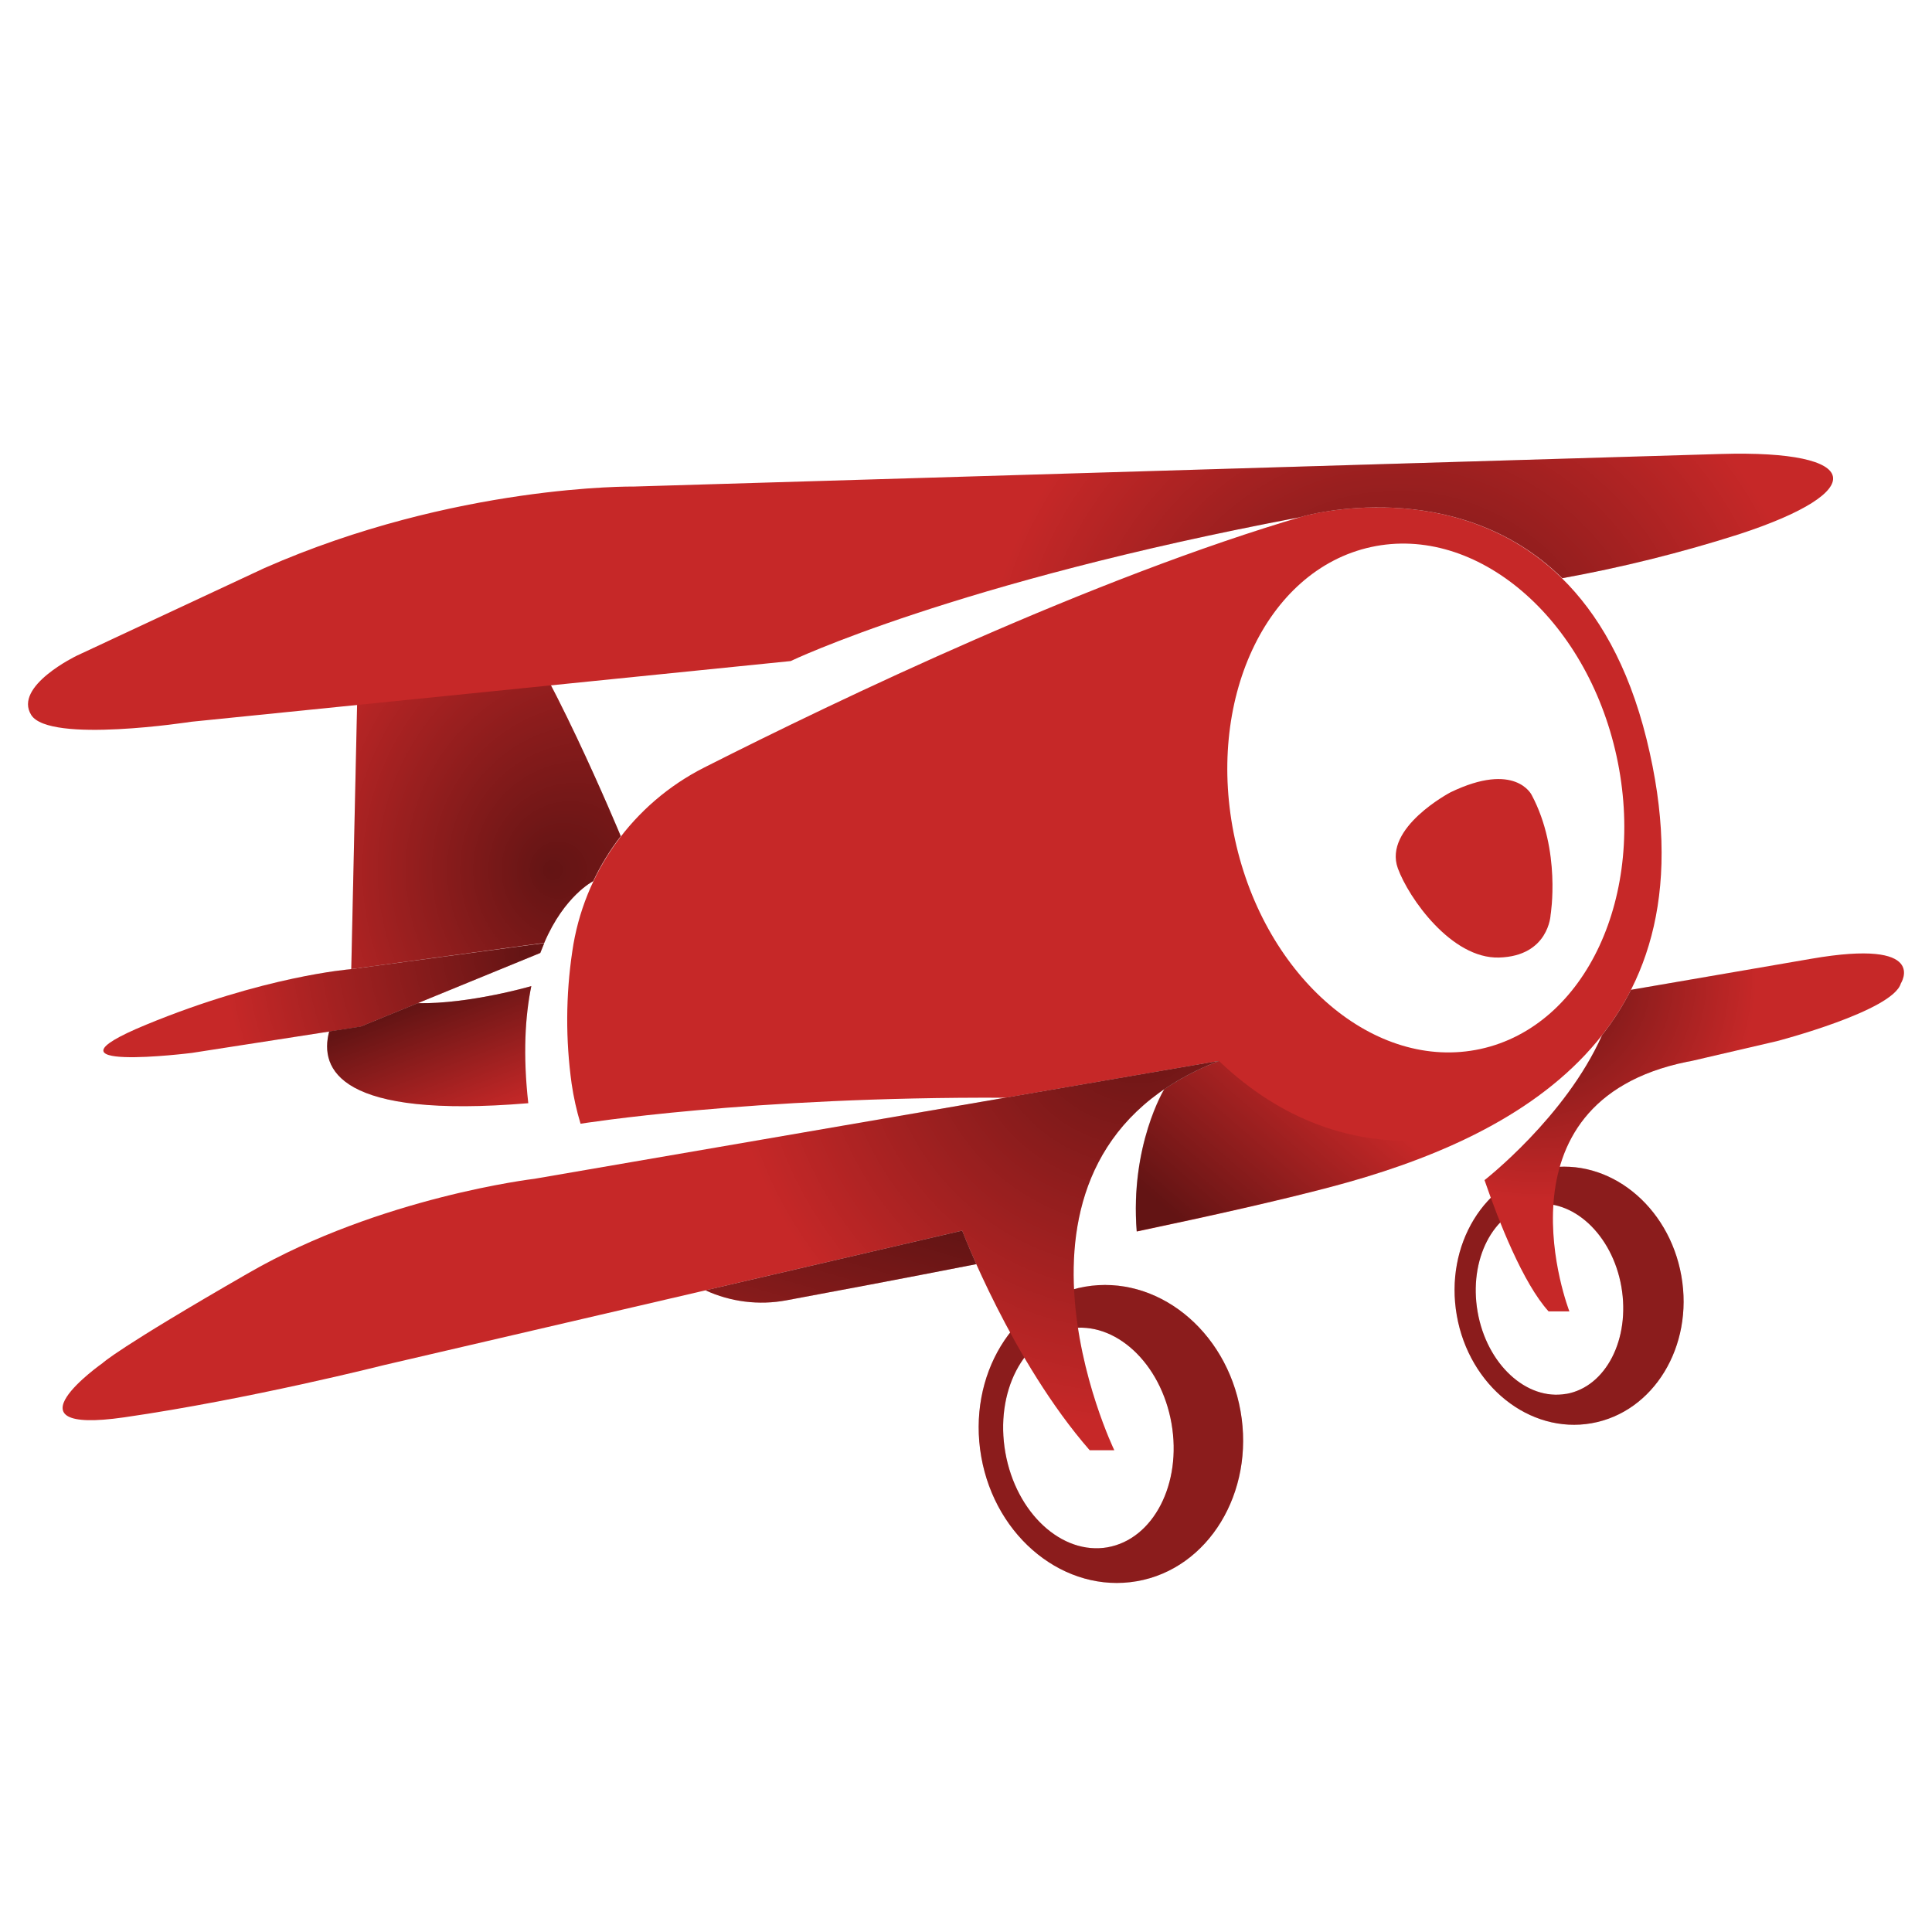
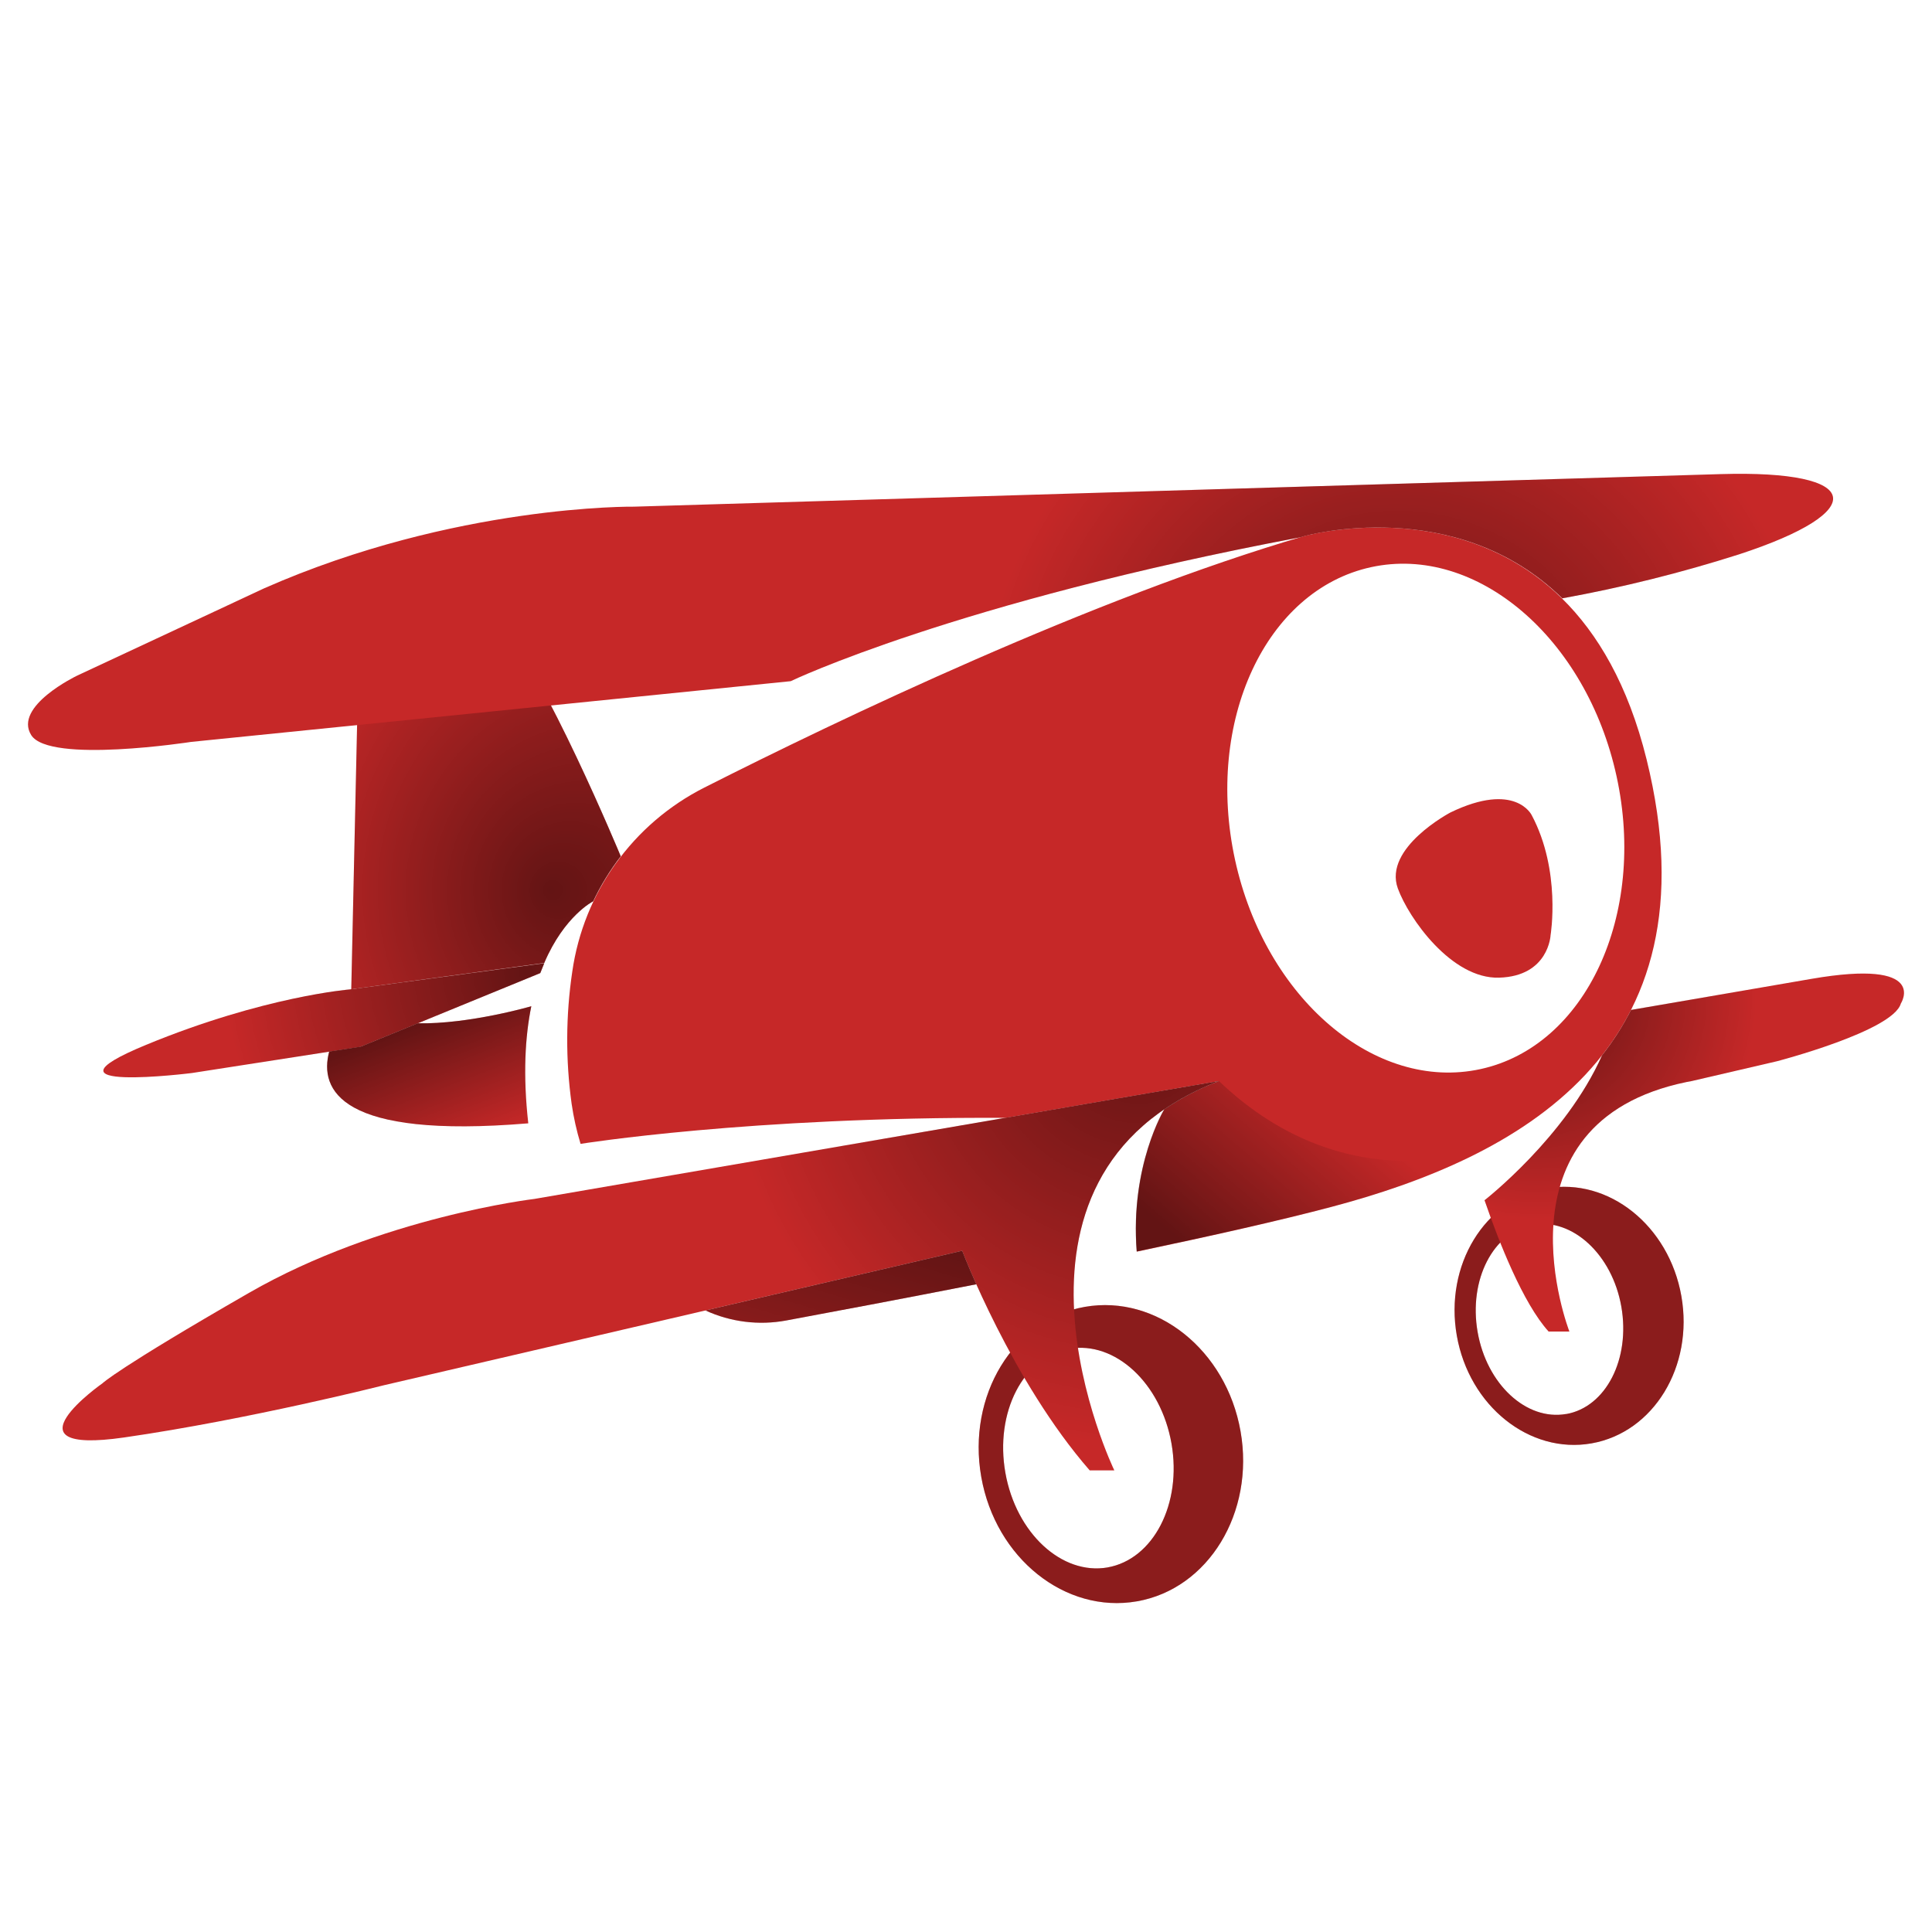
<svg xmlns="http://www.w3.org/2000/svg" xmlns:xlink="http://www.w3.org/1999/xlink" viewBox="0 0 480 480">
  <defs>
    <style>.cls-1{isolation:isolate;}.cls-2{fill:#c62828;}.cls-3{opacity:0.3;}.cls-10,.cls-11,.cls-3,.cls-4,.cls-5,.cls-6,.cls-7,.cls-8,.cls-9{mix-blend-mode:multiply;}.cls-10,.cls-11,.cls-4,.cls-5,.cls-6,.cls-7,.cls-8,.cls-9{opacity:0.5;}.cls-4{fill:url(#radial-gradient);}.cls-5{fill:url(#linear-gradient);}.cls-6{fill:url(#radial-gradient-2);}.cls-7{fill:url(#radial-gradient-3);}.cls-8{fill:url(#radial-gradient-4);}.cls-9{fill:url(#radial-gradient-5);}.cls-10{fill:url(#linear-gradient-2);}.cls-11{fill:url(#linear-gradient-3);}</style>
-     <radialGradient id="radial-gradient" cx="165.74" cy="216.16" fx="136.588" r="97.98" gradientUnits="userSpaceOnUse">
+     <radialGradient id="radial-gradient" cx="165.74" cy="221.16" fx="136.588" r="97.98" gradientUnits="userSpaceOnUse">
      <stop offset="0" />
      <stop offset="1" stop-color="#fff" />
    </radialGradient>
-     <linearGradient id="linear-gradient" x1="214.27" y1="299.06" x2="190.18" y2="381.15" xlink:href="#radial-gradient" />
-     <radialGradient id="radial-gradient-2" cx="282.83" cy="251.22" fx="282.835" r="103.11" xlink:href="#radial-gradient" />
-     <radialGradient id="radial-gradient-3" cx="381.51" cy="242.94" fx="381.512" r="55.14" xlink:href="#radial-gradient" />
-     <radialGradient id="radial-gradient-4" cx="130.69" cy="236.6" fx="130.692" r="75.23" xlink:href="#radial-gradient" />
-     <radialGradient id="radial-gradient-5" cx="347.36" cy="176.16" fx="347.363" r="104.47" xlink:href="#radial-gradient" />
-     <linearGradient id="linear-gradient-2" x1="104.91" y1="249.1" x2="116.47" y2="279.63" xlink:href="#radial-gradient" />
-     <linearGradient id="linear-gradient-3" x1="300.37" y1="309.22" x2="334.39" y2="269.72" xlink:href="#radial-gradient" />
+     <linearGradient id="linear-gradient" x1="214.27" y1="304.06" x2="190.18" y2="386.15" xlink:href="#radial-gradient" />
+     <radialGradient id="radial-gradient-2" cx="282.83" cy="256.22" fx="282.835" r="103.11" xlink:href="#radial-gradient" />
+     <radialGradient id="radial-gradient-3" cx="381.51" cy="247.94" fx="381.512" r="55.14" xlink:href="#radial-gradient" />
+     <radialGradient id="radial-gradient-4" cx="130.69" cy="241.6" fx="130.692" r="75.23" xlink:href="#radial-gradient" />
+     <radialGradient id="radial-gradient-5" cx="347.36" cy="181.16" fx="347.363" r="104.47" xlink:href="#radial-gradient" />
+     <linearGradient id="linear-gradient-2" x1="104.91" y1="254.1" x2="116.47" y2="284.63" xlink:href="#radial-gradient" />
+     <linearGradient id="linear-gradient-3" x1="300.37" y1="314.22" x2="334.39" y2="274.72" xlink:href="#radial-gradient" />
  </defs>
  <g class="cls-1">
    <g id="Layer_1" data-name="Layer 1">
-       <path class="cls-2" d="M308.21,350.59c-3.56-20.21-20.87-34-38.66-30.91s-29.32,22.06-25.76,42.26,20.87,34,38.66,30.91S311.77,370.79,308.21,350.59Zm-33,33.83c-11.4,2-22.78-8.52-25.43-23.53s4.45-28.78,15.85-30.79,22.78,8.52,25.42,23.52S286.56,382.41,275.17,384.42Z" />
-       <path class="cls-2" d="M417.73,317c-3.08-17.5-18.07-29.48-33.48-26.76s-25.39,19.1-22.31,36.6,18.08,29.48,33.48,26.76S420.82,334.52,417.73,317Zm-28.62,29.3c-9.87,1.74-19.73-7.38-22-20.37S371,301,380.82,299.28s19.73,7.38,22,20.37S399,344.58,389.11,346.32Z" />
-       <path class="cls-3" d="M308.21,350.59c-3.56-20.21-20.87-34-38.66-30.91s-29.32,22.06-25.76,42.26,20.87,34,38.66,30.91S311.77,370.79,308.21,350.59Zm-33,33.83c-11.4,2-22.78-8.52-25.43-23.53s4.45-28.78,15.85-30.79,22.78,8.52,25.42,23.52S286.56,382.41,275.17,384.42Z" />
-       <path class="cls-3" d="M417.73,317c-3.08-17.5-18.07-29.48-33.48-26.76s-25.39,19.1-22.31,36.6,18.08,29.48,33.48,26.76S420.82,334.52,417.73,317Zm-28.62,29.3c-9.87,1.74-19.73-7.38-22-20.37S371,301,380.82,299.28s19.73,7.38,22,20.37S399,344.58,389.11,346.32Z" />
-       <path class="cls-2" d="M409.09,183.67c-18.35-74.26-85-55.5-85-55.5C271.6,143.51,208.33,173.8,175,190.67a60.91,60.91,0,0,0-32.82,45.73,115.21,115.21,0,0,0-.16,32.84,68,68,0,0,0,2.22,9.95h0s42.07-6.79,105.58-6.46l53-9.14a66.82,66.82,0,0,0-13.54,7h0s-8.53,14-6.85,35.38c18.5-3.89,35.85-7.79,48.35-11.11C376.52,282.72,427.1,256.59,409.09,183.67Zm-41.25,76.94c-26.19,5.72-53.5-17.57-61-52s7.62-67,33.8-72.7,53.51,17.58,61,52S394,254.9,367.84,260.61Z" />
-       <path class="cls-2" d="M302.79,263.58c-61.2,23.83-25.94,96.73-25.94,96.73h-6.12c-19.36-22.2-31.68-54.56-31.68-54.56L95.51,339.13s-33.67,8.53-64.64,13-5.39-13.47-5.39-13.47,3.59-3.59,36.36-22.44,70.93-23.35,70.93-23.35Z" />
-       <path class="cls-2" d="M420.33,263.58l21.13-4.91s28.83-7.49,30.8-14.34c0,0,7.24-11.22-22.25-6.13l-44.79,7.72a67.68,67.68,0,0,1-7.2,11.29c-9,20.29-29.21,36-29.21,36l0-.06c3.59,10.43,9.58,25.64,15.93,32.66h5.17s-20.2-51.88,29.19-62" />
-       <path class="cls-2" d="M135.22,234.31,87,240.81s-21.39,1.68-50.71,13.78,11.4,7,11.4,7l41.86-6.51,44.68-18.32" />
-       <path class="cls-2" d="M87.27,240.82l1.61-73c3.21-28.37,18.47-27.3,18.47-27.3s5.37-3.06,16.56,9,30.31,58.21,30.31,58.21h0a61.13,61.13,0,0,0-6.86,11.2s-7.14,3.58-12.14,15.31L87,240.81" />
-       <path class="cls-2" d="M175.27,320.58l63.78-14.83s1.23,3.21,3.51,8.32c-18.58,3.64-35.62,6.85-47.23,9A33.41,33.41,0,0,1,175.27,320.58Z" />
-       <path class="cls-2" d="M360.37,196.85s-16.75,8.79-13.08,18.88c2.68,7.37,13.32,22.51,25.14,22.17,12.38-.36,12.81-10.58,12.81-10.58s2.67-16-4.71-29.83C380.53,197.49,376.47,189.07,360.37,196.85Z" />
-       <path class="cls-4" d="M87.27,240.82l1.61-73c3.21-28.37,18.47-27.3,18.47-27.3s5.37-3.06,16.56,9,30.31,58.21,30.31,58.21h0a61.13,61.13,0,0,0-6.86,11.2s-7.14,3.58-12.14,15.31L87,240.81" />
-       <path class="cls-2" d="M388.06,143.67a349.25,349.25,0,0,0,44-10.94c32.7-10.67,31-21-4.55-19.94l-270,8.09s-44.46-.6-91.85,20.27L19.1,162.89S3.26,170.48,7.76,177.64s39.76,1.68,39.76,1.68l148.92-15.08S237.1,144.7,323,128.5l1.15-.33s37.48-10.55,64,15.49" />
-       <path class="cls-2" d="M132,245s-15.41,4.49-28.22,4.24l-14.15,5.8-7.84,1.22c-2.51,9.48,2.62,21.74,49.46,17.83-1.35-12-.79-21.56.75-29.09" />
-       <path class="cls-5" d="M175.27,320.58l63.78-14.83s1.23,3.21,3.51,8.32c-18.58,3.64-35.62,6.85-47.23,9A33.41,33.41,0,0,1,175.27,320.58Z" />
-       <path class="cls-6" d="M302.79,263.58c-61.2,23.83-25.94,96.73-25.94,96.73h-6.12c-19.36-22.2-31.68-54.56-31.68-54.56L95.51,339.13s-33.67,8.53-64.64,13-5.39-13.47-5.39-13.47,3.59-3.59,36.36-22.44,70.93-23.35,70.93-23.35Z" />
-       <path class="cls-7" d="M420.33,263.58l21.13-4.91s28.83-7.49,30.8-14.34c0,0,7.24-11.22-22.25-6.13l-44.79,7.72a67.68,67.68,0,0,1-7.2,11.29c-9,20.29-29.21,36-29.21,36l0-.06c3.59,10.43,9.58,25.64,15.93,32.66h5.17s-20.2-51.88,29.19-62" />
-       <path class="cls-8" d="M135.22,234.31,87,240.81s-21.39,1.68-50.71,13.78,11.4,7,11.4,7l41.86-6.51,44.68-18.32" />
-       <path class="cls-9" d="M388.06,143.67a349.25,349.25,0,0,0,44-10.94c32.7-10.67,31-21-4.55-19.94l-270,8.09s-44.46-.6-91.85,20.27L19.1,162.89S3.26,170.48,7.76,177.64s39.76,1.68,39.76,1.68l148.92-15.08S237.1,144.7,323,128.5l1.15-.33s37.48-10.55,64,15.49" />
-       <path class="cls-10" d="M132,245s-15.41,4.49-28.22,4.24l-14.15,5.8-7.84,1.22c-2.51,9.48,2.62,21.74,49.46,17.83-1.35-12-.79-21.56.75-29.09" />
-       <path class="cls-11" d="M369.88,280s-34.59,14.63-67.09-16.46a66.82,66.82,0,0,0-13.54,7h0s-8.53,14-6.85,35.38c18.5-3.89,35.85-7.79,48.35-11.11C344,291.37,357.62,286.69,369.88,280Z" />
+       <path class="cls-2" d="M308.21,355.59c-3.56-20.21-20.87-34-38.66-30.91s-29.32,22.06-25.76,42.26,20.87,34,38.66,30.91S311.77,375.79,308.21,355.59Zm-33,33.83c-11.4,2-22.78-8.52-25.43-23.53s4.45-28.78,15.85-30.79,22.78,8.52,25.42,23.52S286.56,387.41,275.17,389.42Z" />
+       <path class="cls-2" d="M417.73,322c-3.08-17.5-18.07-29.48-33.48-26.76s-25.39,19.1-22.31,36.6,18.08,29.48,33.48,26.76S420.82,339.52,417.73,322Zm-28.62,29.3c-9.87,1.74-19.73-7.38-22-20.37S371,306,380.82,304.28s19.73,7.38,22,20.37S399,349.58,389.11,351.32Z" />
+       <path class="cls-3" d="M308.21,355.59c-3.56-20.21-20.87-34-38.66-30.91s-29.32,22.06-25.76,42.26,20.87,34,38.66,30.91S311.77,375.79,308.21,355.59Zm-33,33.83c-11.4,2-22.78-8.52-25.43-23.53s4.45-28.78,15.85-30.79,22.78,8.52,25.42,23.52S286.56,387.41,275.17,389.42Z" />
+       <path class="cls-3" d="M417.73,322c-3.08-17.5-18.07-29.48-33.48-26.76s-25.39,19.1-22.31,36.6,18.08,29.48,33.48,26.76S420.82,339.52,417.73,322Zm-28.62,29.3c-9.87,1.74-19.73-7.38-22-20.37S371,306,380.82,304.28s19.73,7.38,22,20.37S399,349.58,389.11,351.32Z" />
+       <path class="cls-2" d="M409.09,188.67c-18.35-74.26-85-55.5-85-55.5C271.6,148.51,208.33,178.8,175,195.67a60.91,60.91,0,0,0-32.82,45.73,115.21,115.21,0,0,0-.16,32.84,68,68,0,0,0,2.22,9.95h0s42.07-6.79,105.58-6.46l53-9.14a66.82,66.82,0,0,0-13.54,7h0s-8.53,14-6.85,35.38c18.5-3.89,35.85-7.79,48.35-11.11C376.52,287.72,427.1,261.59,409.09,188.67Zm-41.25,76.94c-26.19,5.72-53.5-17.57-61-52s7.62-67,33.8-72.7,53.51,17.58,61,52S394,259.9,367.84,265.61Z" />
+       <path class="cls-2" d="M302.79,268.58c-61.2,23.83-25.94,96.73-25.94,96.73h-6.12c-19.36-22.2-31.68-54.56-31.68-54.56L95.51,344.13s-33.67,8.53-64.64,13-5.39-13.47-5.39-13.47,3.59-3.59,36.36-22.44,70.93-23.35,70.93-23.35Z" />
+       <path class="cls-2" d="M420.33,268.58l21.13-4.91s28.83-7.49,30.8-14.34c0,0,7.24-11.22-22.25-6.13l-44.79,7.72a67.68,67.68,0,0,1-7.2,11.29c-9,20.29-29.21,36-29.21,36l0-.06c3.59,10.43,9.58,25.64,15.93,32.66h5.17s-20.2-51.88,29.19-62" />
+       <path class="cls-2" d="M135.22,239.31,87,245.81s-21.39,1.68-50.71,13.78,11.4,7,11.4,7l41.86-6.51,44.68-18.32" />
+       <path class="cls-2" d="M87.27,245.82l1.61-73c3.21-28.37,18.47-27.3,18.47-27.3s5.37-3.06,16.56,9,30.31,58.21,30.31,58.21h0a61.13,61.13,0,0,0-6.86,11.2s-7.14,3.58-12.14,15.31L87,245.81" />
+       <path class="cls-2" d="M175.27,325.58l63.78-14.83s1.23,3.21,3.51,8.32c-18.58,3.64-35.62,6.85-47.23,9A33.41,33.41,0,0,1,175.27,325.58Z" />
+       <path class="cls-2" d="M360.37,201.85s-16.75,8.79-13.08,18.88c2.68,7.37,13.32,22.51,25.14,22.17,12.38-.36,12.81-10.58,12.81-10.58s2.67-16-4.71-29.83C380.53,202.49,376.47,194.07,360.37,201.85Z" />
+       <path class="cls-4" d="M87.27,245.82l1.61-73c3.21-28.37,18.47-27.3,18.47-27.3s5.37-3.06,16.56,9,30.31,58.21,30.31,58.21h0a61.13,61.13,0,0,0-6.86,11.2s-7.14,3.58-12.14,15.31L87,245.81" />
+       <path class="cls-2" d="M388.06,148.67a349.25,349.25,0,0,0,44-10.94c32.7-10.67,31-21-4.55-19.94l-270,8.09s-44.46-.6-91.85,20.27L19.1,167.89S3.26,175.48,7.76,182.64s39.76,1.68,39.76,1.68l148.92-15.08S237.1,149.7,323,133.5l1.15-.33s37.48-10.55,64,15.49" />
+       <path class="cls-2" d="M132,250s-15.41,4.49-28.22,4.24l-14.15,5.8-7.84,1.22c-2.51,9.48,2.62,21.74,49.46,17.83-1.35-12-.79-21.56.75-29.09" />
+       <path class="cls-5" d="M175.27,325.58l63.78-14.83s1.23,3.21,3.51,8.32c-18.58,3.64-35.62,6.85-47.23,9A33.41,33.41,0,0,1,175.27,325.58Z" />
+       <path class="cls-6" d="M302.79,268.58c-61.2,23.83-25.94,96.73-25.94,96.73h-6.12c-19.36-22.2-31.68-54.56-31.68-54.56L95.51,344.13s-33.67,8.53-64.64,13-5.39-13.47-5.39-13.47,3.59-3.59,36.36-22.44,70.93-23.35,70.93-23.35Z" />
+       <path class="cls-7" d="M420.33,268.58l21.13-4.91s28.83-7.49,30.8-14.34c0,0,7.24-11.22-22.25-6.13l-44.79,7.72a67.68,67.68,0,0,1-7.2,11.29c-9,20.29-29.21,36-29.21,36l0-.06c3.59,10.43,9.58,25.64,15.93,32.66h5.17s-20.2-51.88,29.19-62" />
+       <path class="cls-8" d="M135.22,239.31,87,245.81s-21.39,1.68-50.71,13.78,11.4,7,11.4,7l41.86-6.51,44.68-18.32" />
+       <path class="cls-9" d="M388.06,148.67a349.25,349.25,0,0,0,44-10.94c32.7-10.67,31-21-4.55-19.94l-270,8.09s-44.46-.6-91.85,20.27L19.1,167.89S3.26,175.48,7.76,182.64s39.76,1.68,39.76,1.68l148.92-15.08S237.1,149.7,323,133.5l1.15-.33s37.48-10.55,64,15.49" />
+       <path class="cls-10" d="M132,250s-15.41,4.49-28.22,4.24l-14.15,5.8-7.84,1.22c-2.51,9.48,2.62,21.74,49.46,17.83-1.35-12-.79-21.56.75-29.09" />
+       <path class="cls-11" d="M369.88,285s-34.59,14.63-67.09-16.46a66.82,66.82,0,0,0-13.54,7h0s-8.53,14-6.85,35.38c18.5-3.89,35.85-7.79,48.35-11.11C344,296.37,357.62,291.69,369.88,285Z" />
    </g>
  </g>
</svg>
